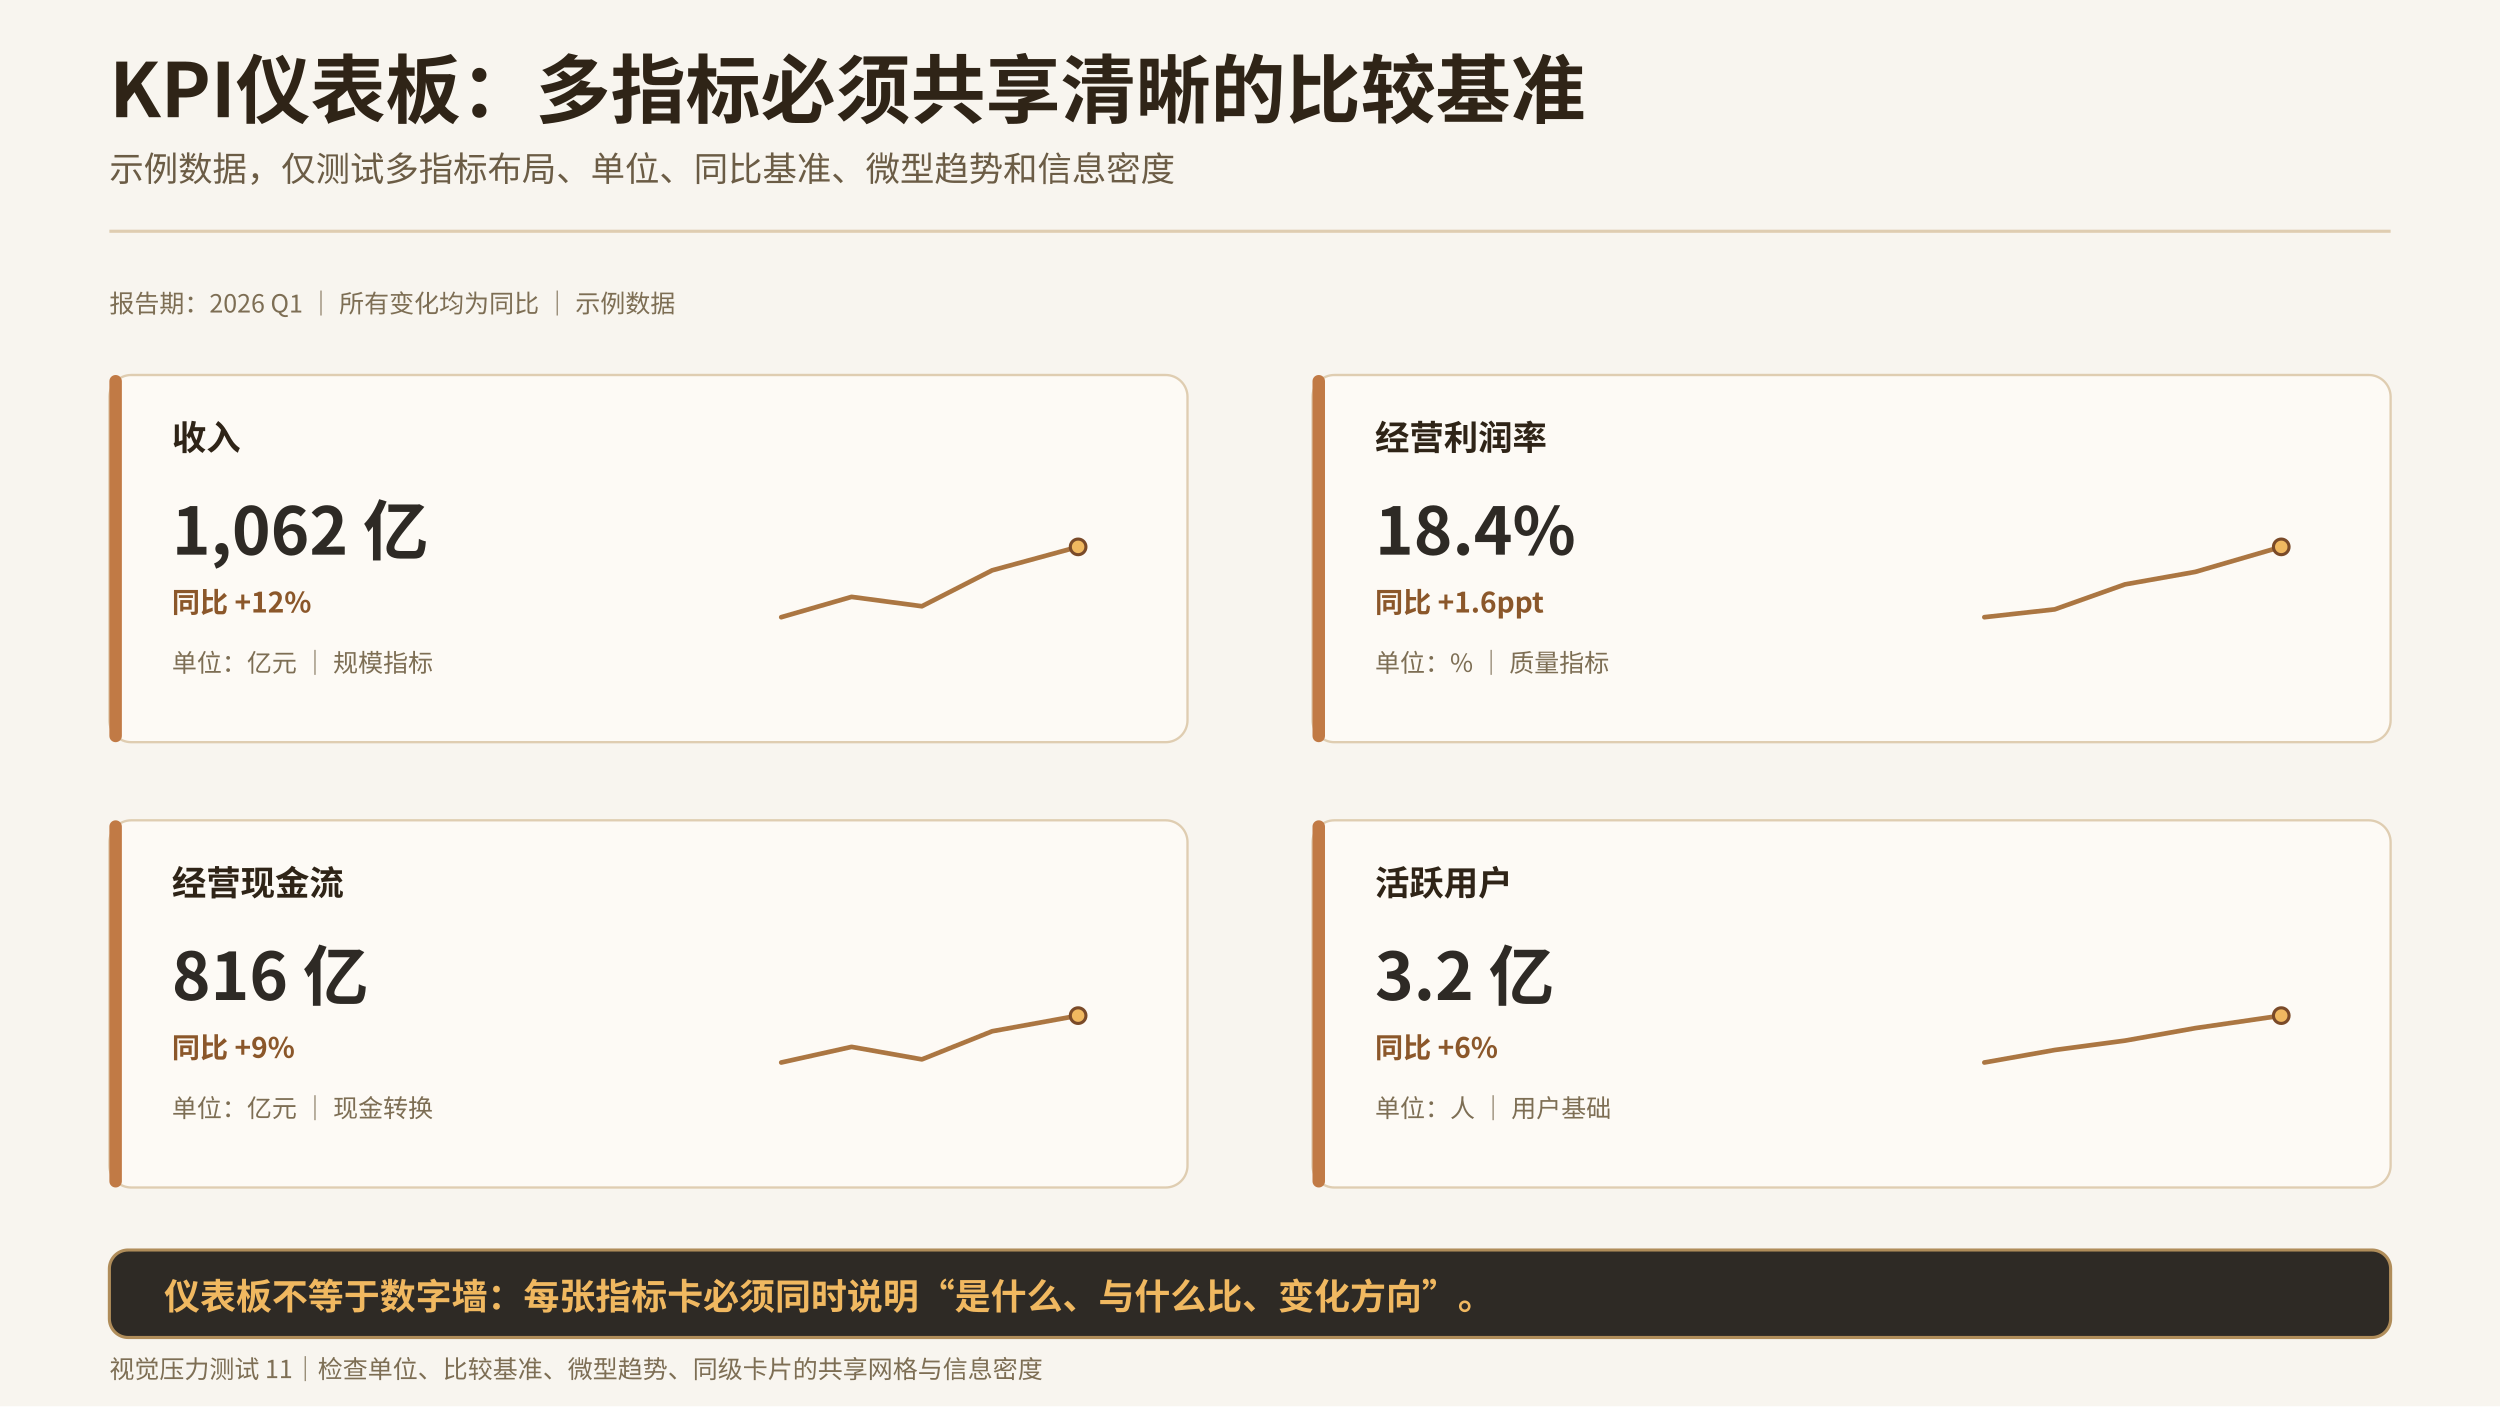
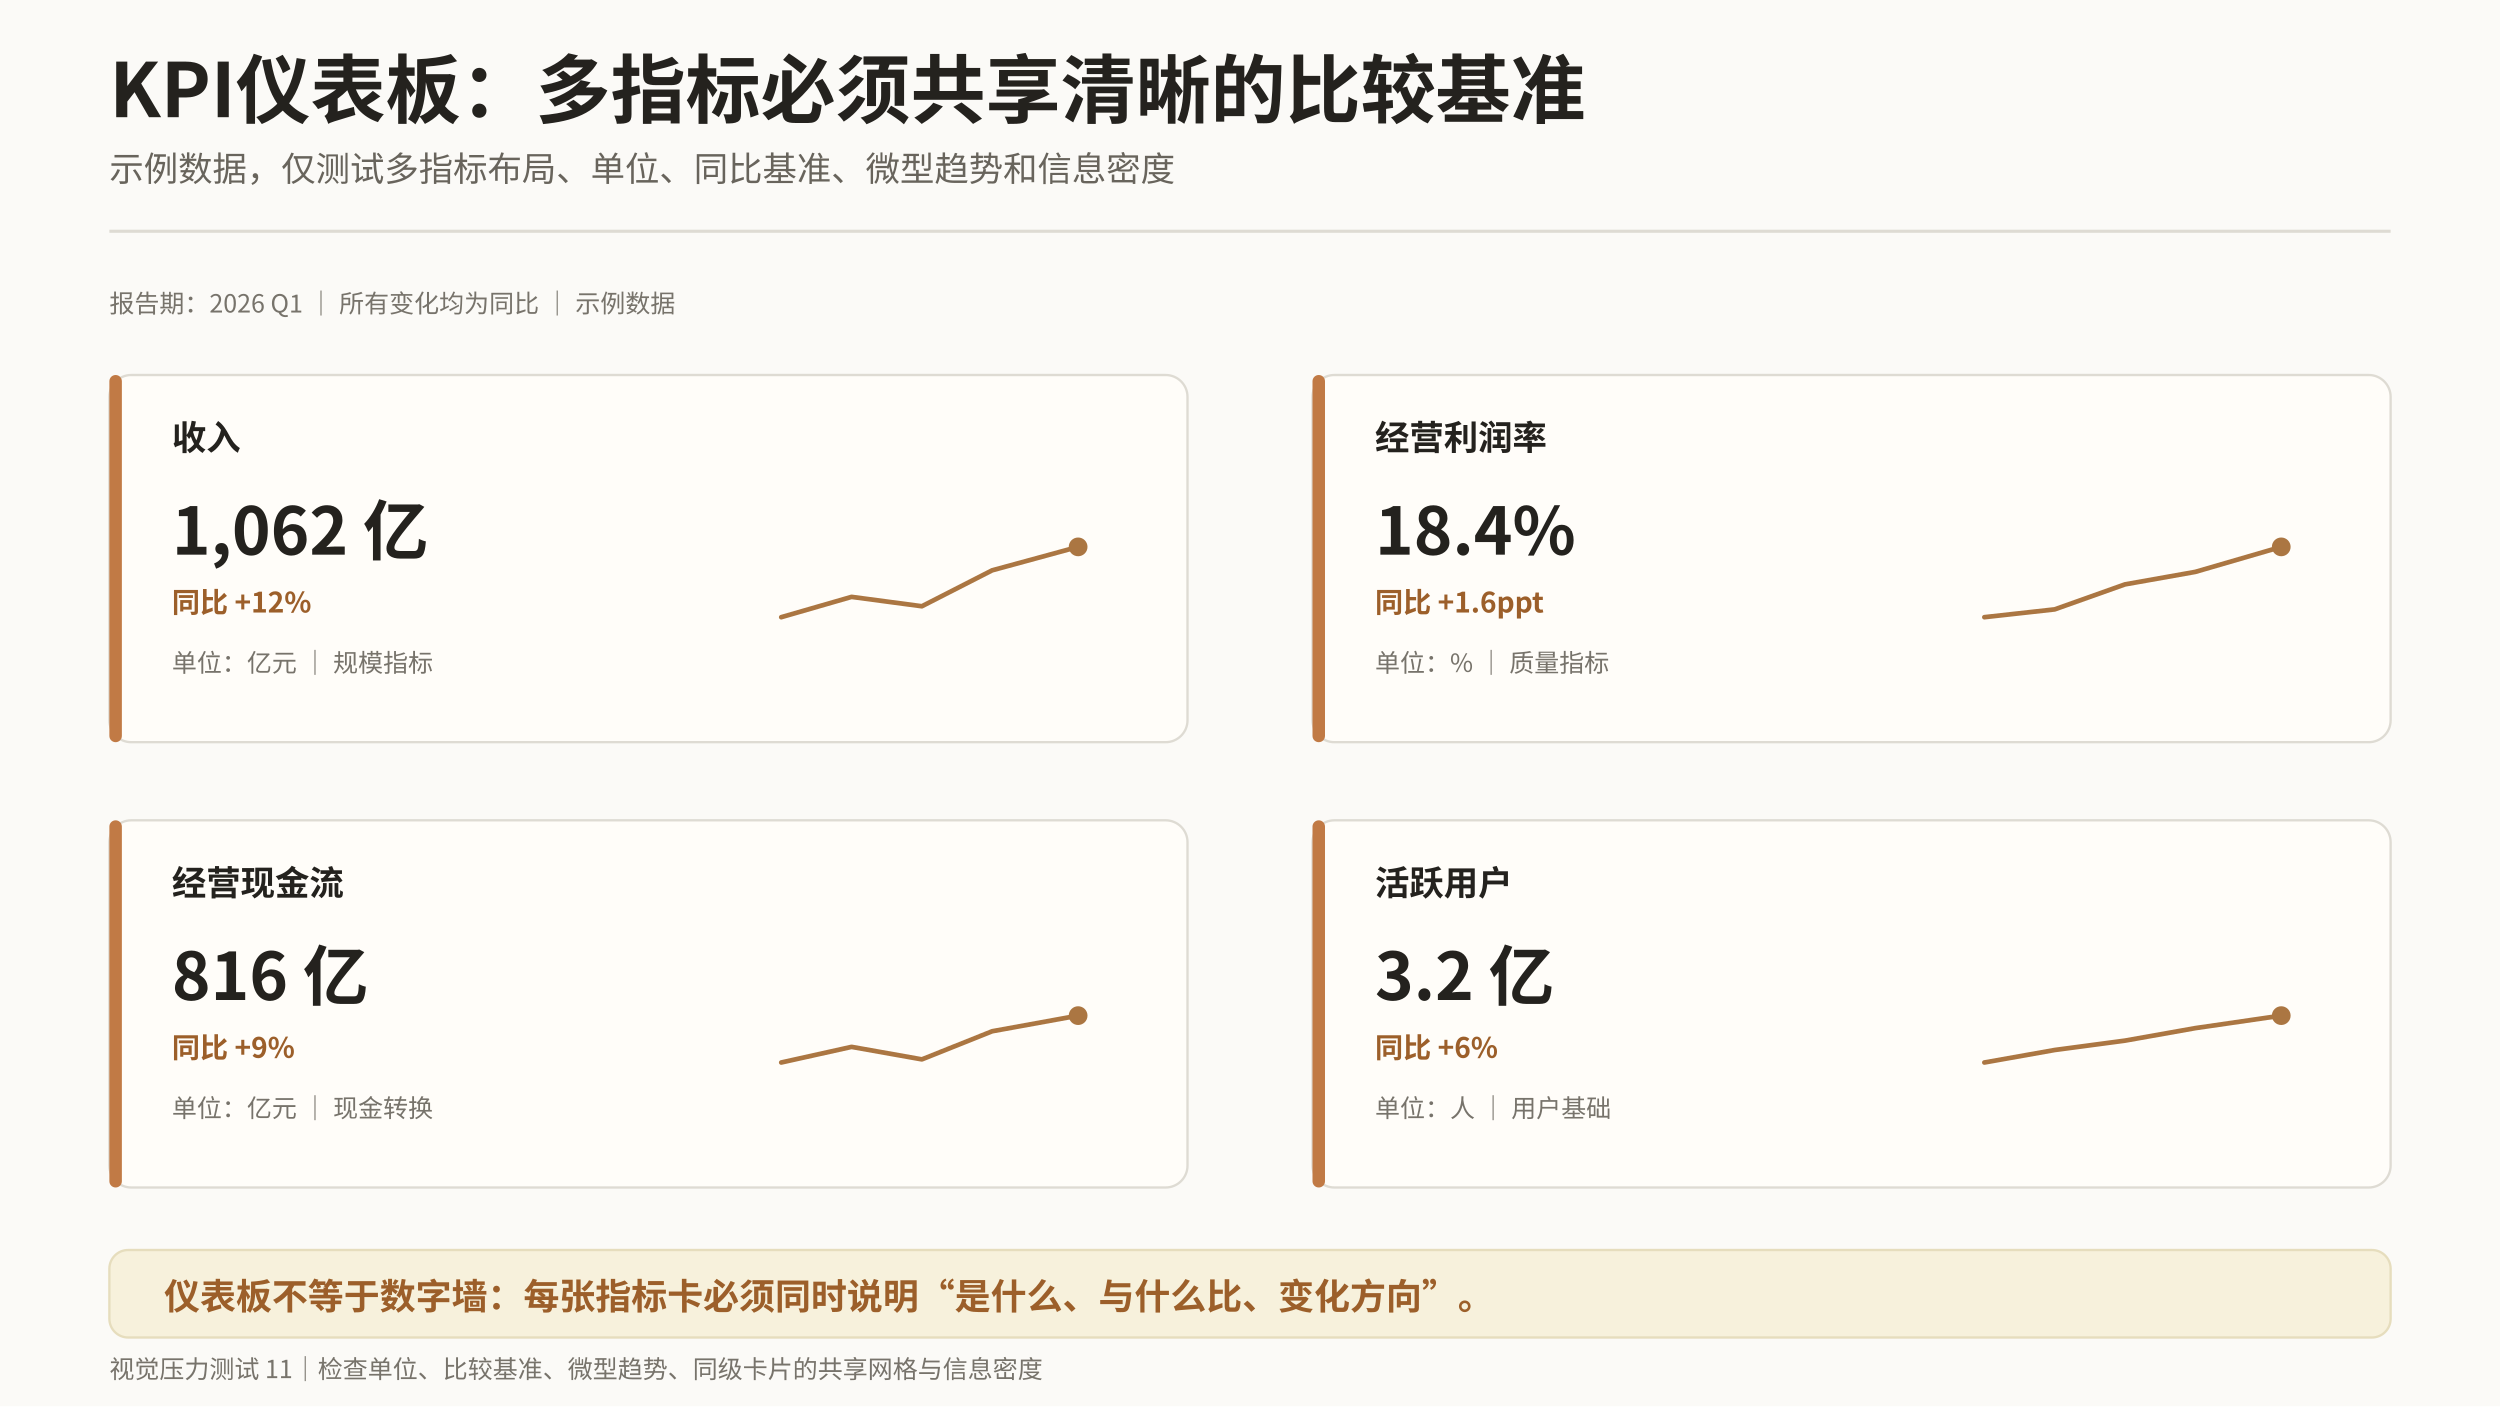
- <svg xmlns="http://www.w3.org/2000/svg" width="1600" height="900" viewBox="0 0 1600 900">
+ <svg xmlns="http://www.w3.org/2000/svg" width="1600" height="900" viewBox="0 0 1600 900" role="img" aria-labelledby="title desc">
  <style>
    text { font-family:"PingFang SC","Microsoft YaHei","Noto Sans CJK SC",sans-serif; }
-     .title { font-size:48px; font-weight:800; fill:#2f2417; }.sub { font-size:22px; font-weight:400; fill:#6b5c45; }
-     .h { font-size:22px; font-weight:700; fill:#2f2417; }.body { font-size:18px; font-weight:400; fill:#4b3e2c; }.note { font-size:16px; font-weight:400; fill:#7d6e54; }
-     .value { font-size:42px; font-weight:800; fill:#2e2a25; font-variant-numeric:tabular-nums lining-nums; font-feature-settings:"tnum" 1,"lnum" 1; }.delta { font-size:18px; font-weight:700; fill:#8b572a; font-variant-numeric:tabular-nums lining-nums; font-feature-settings:"tnum" 1,"lnum" 1; }
+     .title { font-size:48px; font-weight:800; fill:#24221e; }.sub { font-size:22px; font-weight:400; fill:#68645c; }
+     .h { font-size:22px; font-weight:700; fill:#24221e; }.body { font-size:18px; font-weight:400; fill:#45433e; }.note { font-size:16px; font-weight:400; fill:#77736b; }
+     .value { font-size:42px; font-weight:800; fill:#24221e; font-variant-numeric:tabular-nums lining-nums; font-feature-settings:"tnum" 1,"lnum" 1; }.delta { font-size:18px; font-weight:700; fill:#9c5f2a; font-variant-numeric:tabular-nums lining-nums; font-feature-settings:"tnum" 1,"lnum" 1; }
  </style>
-   <rect width="1600" height="900" fill="#f8f5ef" />
+   <rect width="1600" height="900" fill="#fbfaf7" />
  <text x="70" y="75" class="title">KPI仪表板：多指标必须共享清晰的比较基准</text>
  <text x="70" y="116" class="sub">示例数据，仅测试多指标布局、单位、同比基准、微型趋势和信息密度</text>
-   <line x1="70" y1="148" x2="1530" y2="148" stroke="#dfcdb1" stroke-width="2" />
+   <line x1="70" y1="148" x2="1530" y2="148" stroke="#dedbd3" stroke-width="2" />
  <text x="70" y="200" class="note">报告期：2026 Q1 ｜ 所有变化均为同比 ｜ 示例数据</text>
-   <g fill="#fdfaf5" stroke="#dfcdb1" stroke-width="1.5">
+   <g fill="#fffdf9" stroke="#dedbd3" stroke-width="1.5">
    <rect x="70" y="240" width="690" height="235" rx="14" />
    <rect x="840" y="240" width="690" height="235" rx="14" />
    <rect x="70" y="525" width="690" height="235" rx="14" />
    <rect x="840" y="525" width="690" height="235" rx="14" />
  </g>
  <g fill="#c17a45">
    <rect x="70" y="240" width="8" height="235" rx="4" />
    <rect x="840" y="240" width="8" height="235" rx="4" />
    <rect x="70" y="525" width="8" height="235" rx="4" />
    <rect x="840" y="525" width="8" height="235" rx="4" />
  </g>
  <g class="h">
    <text x="110" y="288">收入</text>
    <text x="880" y="288">经营利润率</text>
    <text x="110" y="573">经营现金流</text>
    <text x="880" y="573">活跃用户</text>
  </g>
  <g class="value">
    <text x="110" y="355">1,062 亿</text>
    <text x="880" y="355">18.4%</text>
    <text x="110" y="640">816 亿</text>
    <text x="880" y="640">3.2 亿</text>
  </g>
  <g class="delta">
    <text x="110" y="392">同比 +12%</text>
    <text x="880" y="392">同比 +1.6ppt</text>
    <text x="110" y="677">同比 +9%</text>
    <text x="880" y="677">同比 +6%</text>
  </g>
  <g class="note">
    <text x="110" y="430">单位：亿元 ｜ 规模指标</text>
    <text x="880" y="430">单位：% ｜ 质量指标</text>
    <text x="110" y="715">单位：亿元 ｜ 现金转换</text>
    <text x="880" y="715">单位：人 ｜ 用户基础</text>
  </g>
  <g fill="none" stroke="#ab7642" stroke-width="3" stroke-linecap="round" stroke-linejoin="round">
    <path d="M 500 395 L 545 382 L 590 388 L 635 365 L 690 350" />
    <path d="M 1270 395 L 1315 390 L 1360 374 L 1405 366 L 1460 350" />
    <path d="M 500 680 L 545 670 L 590 678 L 635 660 L 690 650" />
    <path d="M 1270 680 L 1315 672 L 1360 666 L 1405 658 L 1460 650" />
  </g>
-   <g fill="#f0b860" stroke="#7a4a28" stroke-width="2">
-     <circle cx="690" cy="350" r="5" />
-     <circle cx="1460" cy="350" r="5" />
-     <circle cx="690" cy="650" r="5" />
-     <circle cx="1460" cy="650" r="5" />
+   <g fill="#ab7642">
+     <circle cx="690" cy="350" r="6" />
+     <circle cx="1460" cy="350" r="6" />
+     <circle cx="690" cy="650" r="6" />
+     <circle cx="1460" cy="650" r="6" />
  </g>
-   <rect x="70" y="800" width="1460" height="56" rx="12" fill="#2e2a25" stroke="#b08d5a" stroke-width="2" />
-   <text x="105" y="838" font-size="23" font-weight="800" fill="#f0b860">仪表板不等于数字墙：每张指标卡必须同时说明“是什么、与什么比、变化方向”。</text>
+   <rect x="70" y="800" width="1460" height="56" rx="12" fill="#f7f1dc" stroke="#e6ddbd" stroke-width="1.5" />
+   <text x="105" y="838" font-size="23" font-weight="800" fill="#9c5f2a">仪表板不等于数字墙：每张指标卡必须同时说明“是什么、与什么比、变化方向”。</text>
  <text x="70" y="882" class="note">视觉压力测试 11｜检查单位、比较基准、微型趋势、同级卡片的共享网格与信息密度</text>
</svg>
